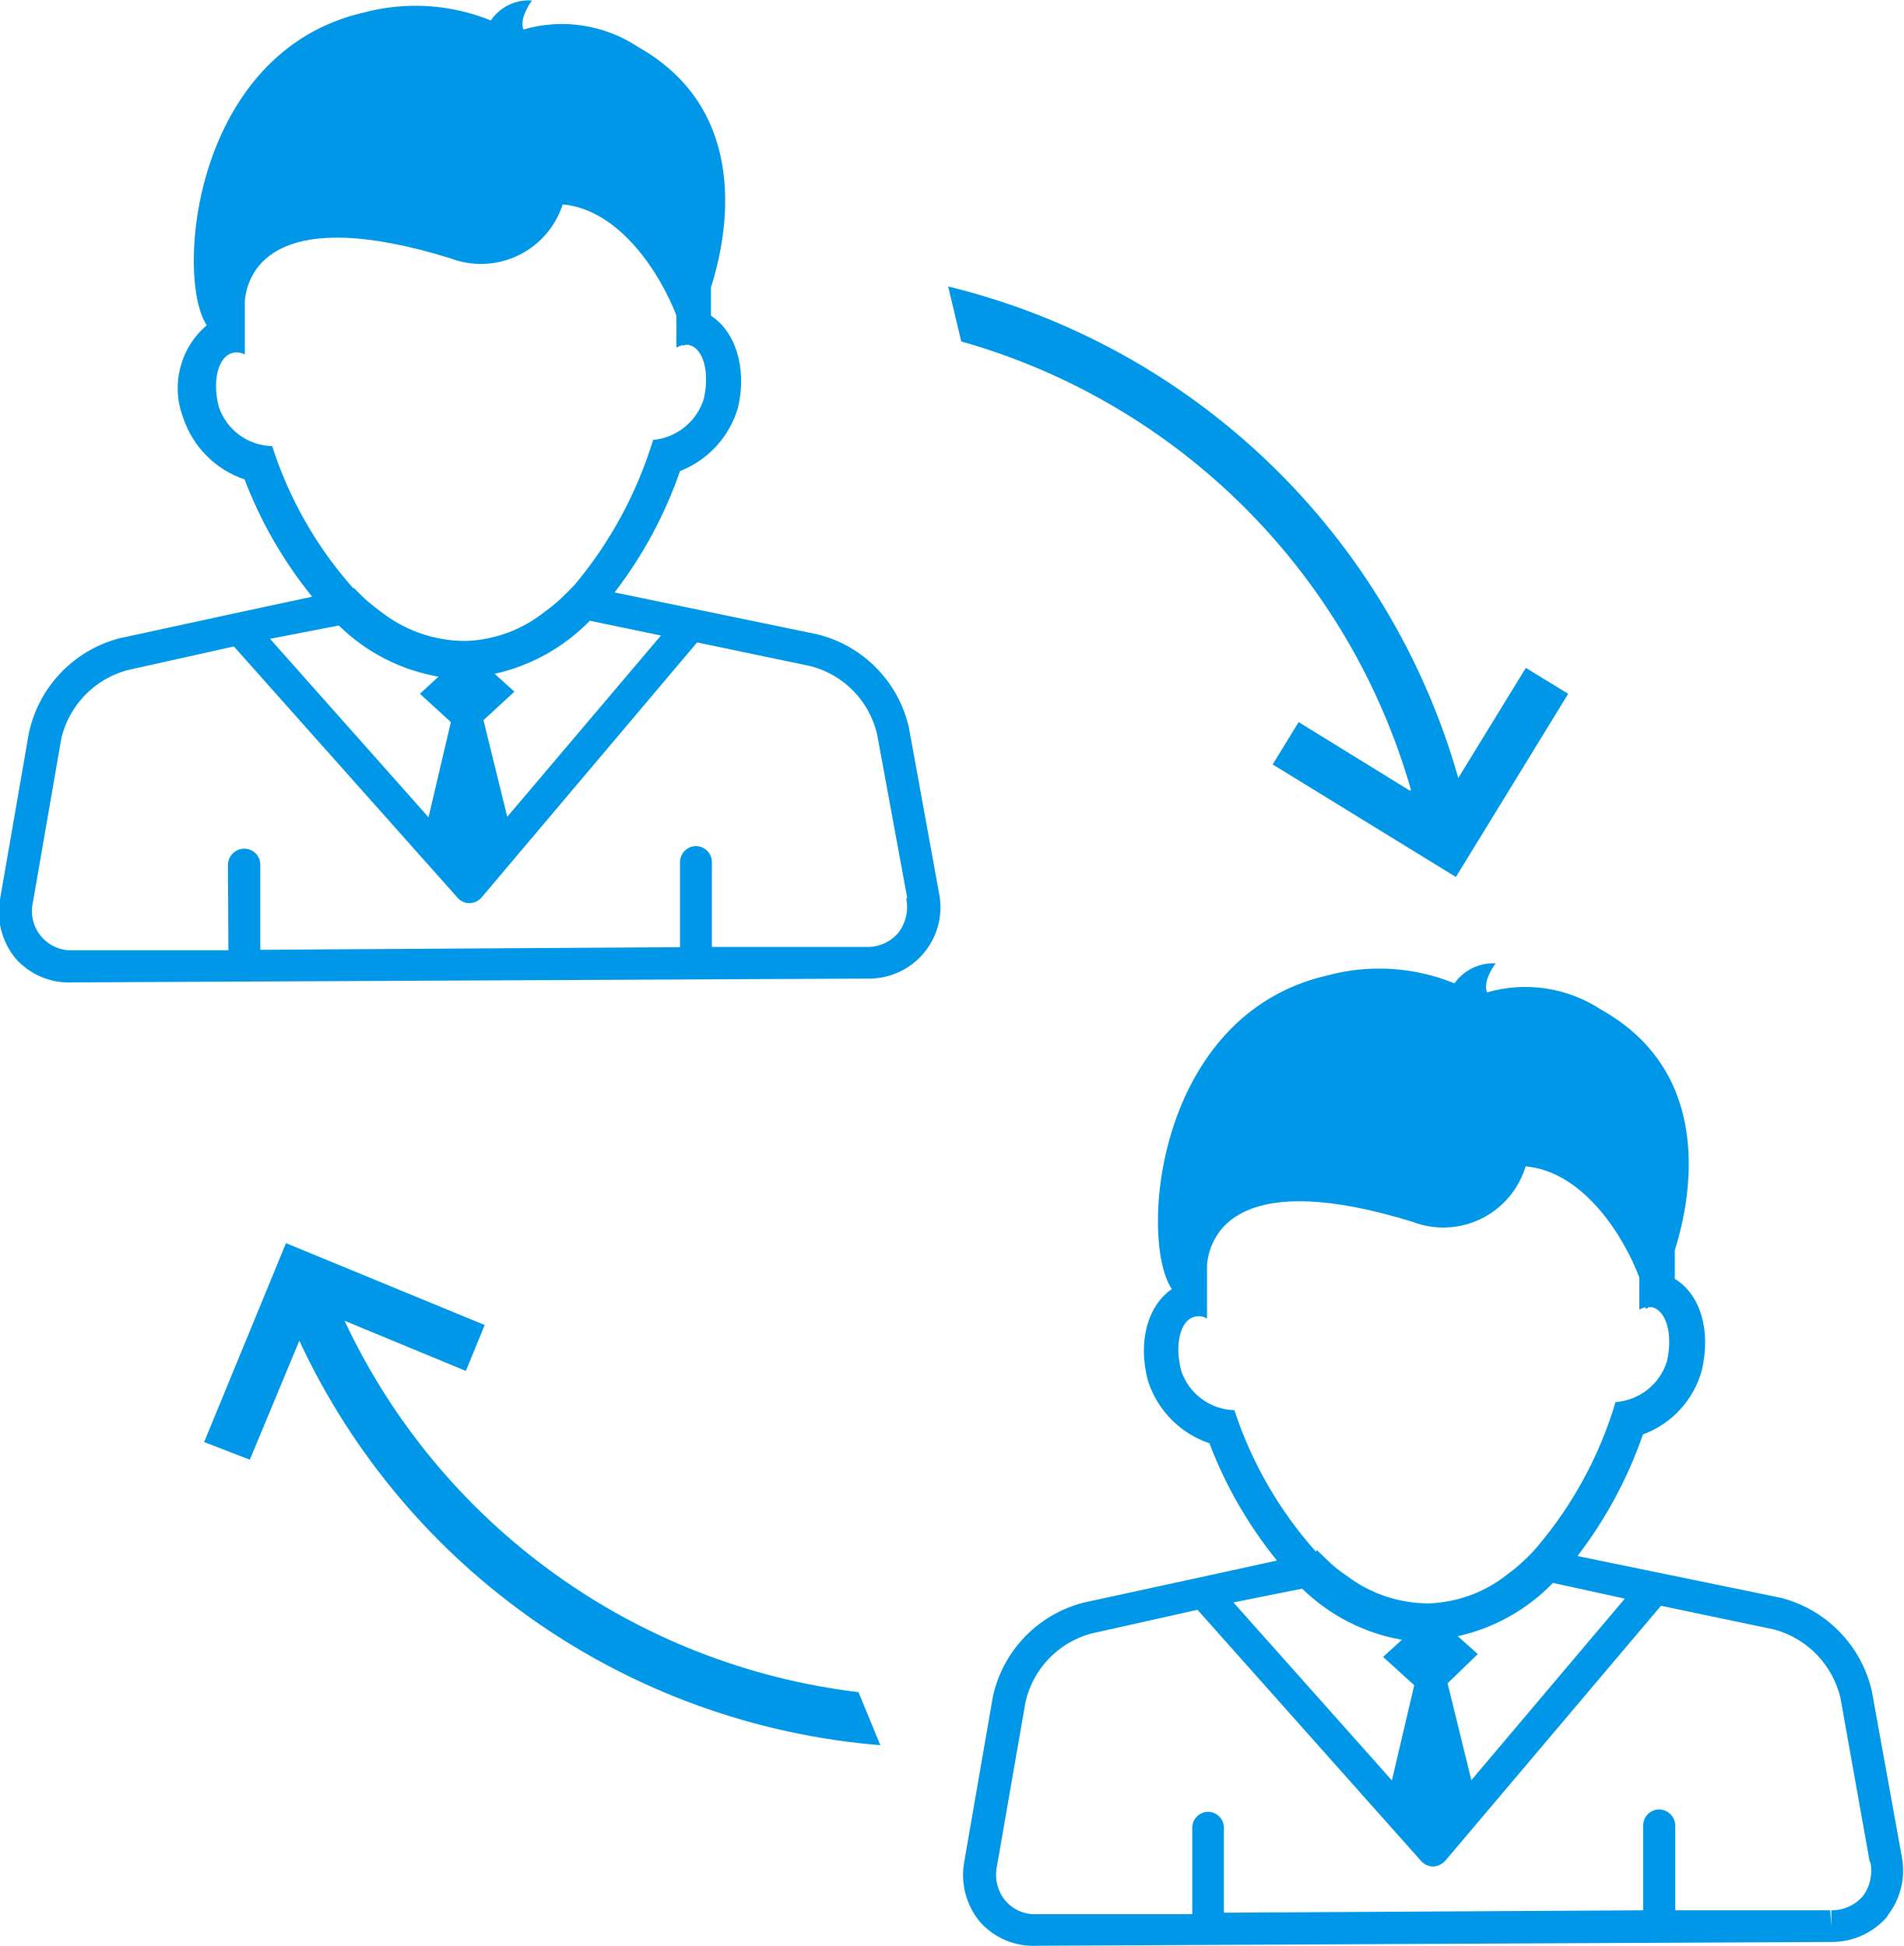
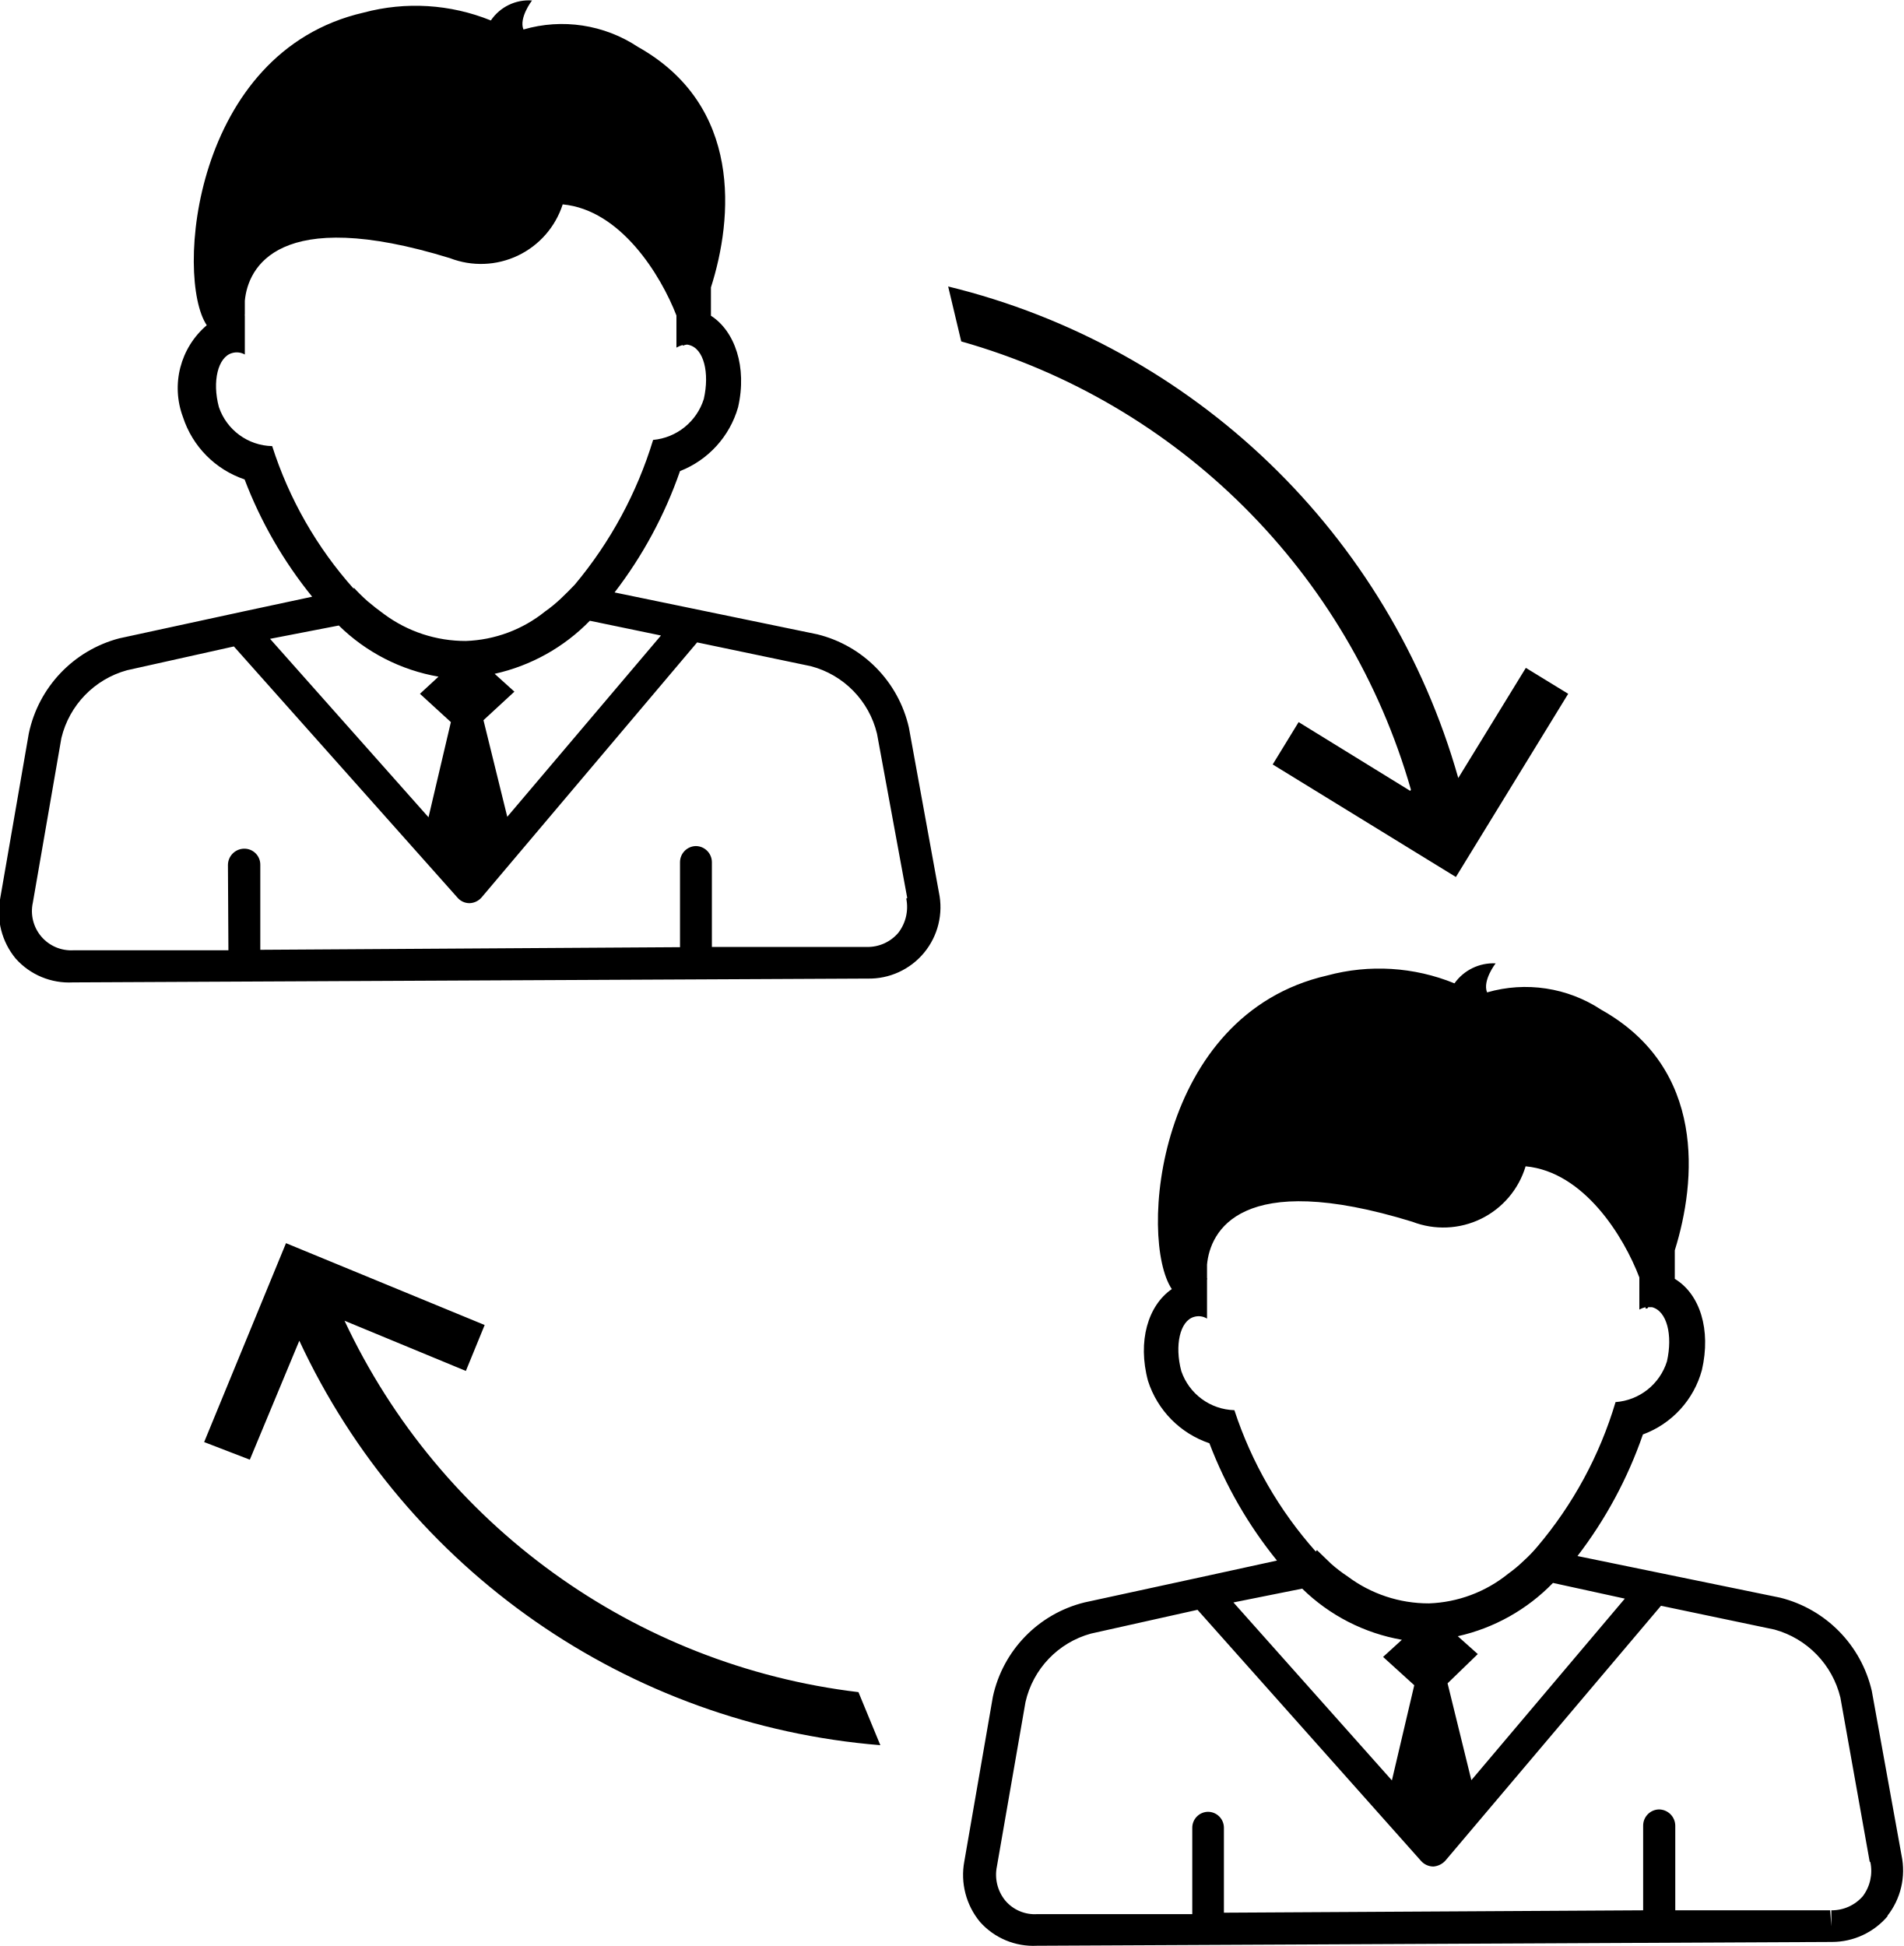
<svg xmlns="http://www.w3.org/2000/svg" data-name="Слой 1" viewBox="0 0 80 81.79">
-   <path d="M36.08 71.12l.92 2.23a29.58 29.58 0 0 1-24.42-17l-2.08 5-1.92-.74 3.44-8.36 8.35 3.44-.79 1.93-5.1-2.11a27.46 27.46 0 0 0 21.6 15.61zm3.38-33.62a3 3 0 0 1-3 3.63h-.05l-33.35.16a3 3 0 0 1-2.4-1 3.07 3.07 0 0 1-.65-2.54l1.2-6.92a5.25 5.25 0 0 1 3.8-4l5.26-1.14 2.85-.61a18 18 0 0 1-2.84-4.93 4.1 4.1 0 0 1-2.59-2.62 3.47 3.47 0 0 1 1-3.86c-1.34-2-.59-11.49 6.59-13.14a8.43 8.43 0 0 1 5.35.33 1.92 1.92 0 0 1 1.73-.84S21.8.75 22 1.24a5.78 5.78 0 0 1 4.81.73c4.4 2.47 4 7.2 3.07 10.11v1.19c1 .64 1.53 2.15 1.14 3.85a4.09 4.09 0 0 1-2.44 2.68 18.08 18.08 0 0 1-2.75 5.1l8.52 1.76a5.23 5.23 0 0 1 3.85 3.92zM24.79 26.09a8 8 0 0 1-4 2.23l.83.75-1.3 1.2 1 4.06 6.46-7.62zm-9.92-1.39a7.8 7.8 0 0 0 .58.57q.33.28.69.54a5.75 5.75 0 0 0 3.44 1.13 5.62 5.62 0 0 0 3.33-1.24 6 6 0 0 0 .67-.55c.2-.19.39-.38.58-.58a17.36 17.36 0 0 0 3.29-6.08 2.47 2.47 0 0 0 2.13-1.72c.25-1.1 0-2.12-.62-2.27a.25.25 0 0 0-.17 0c-.05 0-.08.06-.1 0a1.19 1.19 0 0 0-.26.11v-1.35c-.66-1.7-2.34-4.44-4.78-4.67a3.61 3.61 0 0 1-4.74 2.26c-7.24-2.23-8.49.41-8.62 1.79v.56a.19.19 0 0 0 0 .08v1.62a.69.69 0 0 0-.54-.06c-.59.17-.84 1.19-.55 2.27a2.42 2.42 0 0 0 2.24 1.64 16.56 16.56 0 0 0 3.43 6zm-3.52 2.15l6.66 7.5.94-4-1.3-1.19.78-.72a7.91 7.91 0 0 1-4.19-2.15zm26.78 10.89l-1.27-6.9A3.87 3.87 0 0 0 34.08 28l-4.78-1-9.06 10.72a.7.7 0 0 1-.5.24.66.66 0 0 1-.51-.23l-9.4-10.56-4.49 1a3.9 3.9 0 0 0-2.76 2.85l-1.2 6.92a1.65 1.65 0 0 0 1.71 2H9.6l-.02-3.59a.69.69 0 0 1 .67-.68.67.67 0 0 1 .69.68v3.57l17.64-.11v-3.57a.68.68 0 0 1 .66-.68.68.68 0 0 1 .68.67v3.57h6.51v.67-.67a1.69 1.69 0 0 0 1.33-.6 1.78 1.78 0 0 0 .33-1.43zm41.21 42.79a3.07 3.07 0 0 1-2.35 1.09l-33.41.16a3 3 0 0 1-2.39-1 3.1 3.1 0 0 1-.66-2.55l1.2-6.92a5.22 5.22 0 0 1 3.85-3.96l5.25-1.14 2.84-.62a18 18 0 0 1-2.84-4.93 4.08 4.08 0 0 1-2.58-2.62c-.45-1.67 0-3.17 1-3.86-1.4-2.09-.67-11.53 6.53-13.18a8.37 8.37 0 0 1 5.35.33 2 2 0 0 1 1.73-.84s-.56.72-.36 1.22a5.79 5.79 0 0 1 4.8.73c4.41 2.47 4 7.2 3.09 10.11v1.2c1.06.64 1.53 2.14 1.14 3.83a4 4 0 0 1-2.48 2.71 18.13 18.13 0 0 1-2.75 5.11l8.52 1.75a5.26 5.26 0 0 1 3.85 3.92l1.25 6.91a3.09 3.09 0 0 1-.6 2.55zm-14.07-14a8 8 0 0 1-4 2.24l.84.75-1.27 1.23 1 4.07 6.45-7.63zm-9.92-1.38l.59.57a6 6 0 0 0 .69.53 5.68 5.68 0 0 0 3.43 1.14 5.61 5.61 0 0 0 3.32-1.24 6 6 0 0 0 .67-.56 5.94 5.94 0 0 0 .55-.57 16.8 16.8 0 0 0 3.3-6.09 2.45 2.45 0 0 0 2.16-1.71c.25-1.11 0-2.12-.63-2.28h-.16c0 .06-.1.07-.11.05v-.05a1.06 1.06 0 0 0-.26.1v-1.35c-.65-1.71-2.32-4.44-4.78-4.67a3.61 3.61 0 0 1-4.76 2.33c-7.24-2.23-8.5.41-8.63 1.8v.56a.11.11 0 0 1 0 .08v1.63a.67.67 0 0 0-.55-.07c-.59.17-.82 1.2-.53 2.28a2.43 2.43 0 0 0 2.23 1.64 16.81 16.81 0 0 0 3.42 5.94zm-3.51 2.2l6.66 7.48.94-4-1.31-1.19.79-.72a7.94 7.94 0 0 1-4.19-2.15zm26.74 10.89l-1.23-6.89a3.92 3.92 0 0 0-2.77-2.86l-4.77-1-9.06 10.71a.76.76 0 0 1-.51.25.7.7 0 0 1-.51-.23l-9.4-10.56-4.48 1a3.87 3.87 0 0 0-2.75 2.88l-1.2 6.9a1.72 1.72 0 0 0 .35 1.44 1.62 1.62 0 0 0 1.35.57h6.51v-3.62a.67.67 0 0 1 .66-.68.67.67 0 0 1 .67.67v3.57l17.62-.1v-3.56a.68.68 0 0 1 .66-.68.69.69 0 0 1 .69.68v3.56h6.51l.05.67v-.67a1.73 1.73 0 0 0 1.32-.59 1.77 1.77 0 0 0 .32-1.43zm-19.31-45l-4.69-2.89-1.09 1.78 7.7 4.73 4.72-7.7-1.78-1.09-2.84 4.63a29.57 29.57 0 0 0-21.44-20.66l.55 2.31a27.43 27.43 0 0 1 18.9 18.84zm0 0" fill="#0097e8" />
+   <path d="M36.08 71.12l.92 2.23a29.58 29.58 0 0 1-24.42-17l-2.08 5-1.92-.74 3.44-8.36 8.35 3.44-.79 1.93-5.1-2.11a27.46 27.46 0 0 0 21.6 15.61zm3.38-33.62a3 3 0 0 1-3 3.63h-.05l-33.35.16a3 3 0 0 1-2.4-1 3.07 3.07 0 0 1-.65-2.54l1.2-6.92a5.25 5.25 0 0 1 3.8-4l5.26-1.14 2.85-.61a18 18 0 0 1-2.84-4.93 4.1 4.1 0 0 1-2.59-2.62 3.47 3.47 0 0 1 1-3.86c-1.34-2-.59-11.49 6.59-13.14a8.43 8.43 0 0 1 5.35.33 1.92 1.92 0 0 1 1.73-.84S21.8.75 22 1.24a5.78 5.78 0 0 1 4.81.73c4.4 2.47 4 7.2 3.07 10.11v1.19c1 .64 1.53 2.15 1.14 3.85a4.09 4.09 0 0 1-2.44 2.68 18.08 18.08 0 0 1-2.75 5.1l8.52 1.76a5.23 5.23 0 0 1 3.85 3.92zM24.79 26.09a8 8 0 0 1-4 2.23l.83.75-1.3 1.2 1 4.06 6.46-7.62zm-9.92-1.39a7.8 7.8 0 0 0 .58.57q.33.28.69.54a5.75 5.75 0 0 0 3.44 1.13 5.62 5.62 0 0 0 3.33-1.24 6 6 0 0 0 .67-.55c.2-.19.39-.38.58-.58a17.36 17.36 0 0 0 3.29-6.08 2.47 2.47 0 0 0 2.13-1.72c.25-1.1 0-2.12-.62-2.27a.25.25 0 0 0-.17 0c-.05 0-.08.06-.1 0a1.19 1.19 0 0 0-.26.11v-1.35c-.66-1.7-2.34-4.44-4.78-4.67a3.61 3.61 0 0 1-4.74 2.26c-7.24-2.23-8.49.41-8.62 1.79v.56a.19.19 0 0 0 0 .08v1.62a.69.69 0 0 0-.54-.06c-.59.17-.84 1.19-.55 2.27a2.42 2.42 0 0 0 2.24 1.64 16.56 16.56 0 0 0 3.43 6zm-3.52 2.15l6.66 7.5.94-4-1.3-1.19.78-.72a7.91 7.91 0 0 1-4.19-2.15zm26.78 10.89l-1.27-6.9A3.87 3.87 0 0 0 34.08 28l-4.78-1-9.06 10.72a.7.7 0 0 1-.5.24.66.66 0 0 1-.51-.23l-9.4-10.56-4.49 1a3.9 3.9 0 0 0-2.76 2.85l-1.2 6.92a1.65 1.65 0 0 0 1.71 2H9.6l-.02-3.59a.69.69 0 0 1 .67-.68.67.67 0 0 1 .69.68v3.57l17.64-.11v-3.57a.68.68 0 0 1 .66-.68.68.68 0 0 1 .68.67v3.57h6.51v.67-.67a1.69 1.69 0 0 0 1.33-.6 1.78 1.78 0 0 0 .33-1.43zm41.21 42.79a3.07 3.07 0 0 1-2.35 1.09l-33.41.16a3 3 0 0 1-2.39-1 3.1 3.1 0 0 1-.66-2.55l1.2-6.92a5.22 5.22 0 0 1 3.85-3.96l5.25-1.14 2.84-.62a18 18 0 0 1-2.84-4.93 4.08 4.08 0 0 1-2.58-2.62c-.45-1.67 0-3.17 1-3.86-1.4-2.09-.67-11.53 6.53-13.18a8.37 8.37 0 0 1 5.35.33 2 2 0 0 1 1.73-.84s-.56.72-.36 1.22a5.79 5.79 0 0 1 4.8.73c4.41 2.47 4 7.2 3.09 10.11v1.2c1.06.64 1.53 2.14 1.14 3.83a4 4 0 0 1-2.48 2.71 18.13 18.13 0 0 1-2.75 5.11l8.52 1.75a5.26 5.26 0 0 1 3.85 3.92l1.25 6.91a3.09 3.09 0 0 1-.6 2.55zm-14.07-14a8 8 0 0 1-4 2.24l.84.75-1.27 1.23 1 4.07 6.45-7.63zm-9.92-1.38l.59.57a6 6 0 0 0 .69.53 5.68 5.68 0 0 0 3.43 1.14 5.61 5.61 0 0 0 3.32-1.24 6 6 0 0 0 .67-.56 5.94 5.94 0 0 0 .55-.57 16.8 16.8 0 0 0 3.3-6.09 2.45 2.45 0 0 0 2.16-1.71c.25-1.11 0-2.12-.63-2.28h-.16c0 .06-.1.07-.11.05v-.05a1.06 1.06 0 0 0-.26.1v-1.35c-.65-1.71-2.32-4.44-4.78-4.67a3.61 3.61 0 0 1-4.76 2.33c-7.24-2.23-8.5.41-8.63 1.8v.56a.11.11 0 0 1 0 .08v1.63a.67.67 0 0 0-.55-.07c-.59.17-.82 1.2-.53 2.28a2.43 2.43 0 0 0 2.23 1.64 16.81 16.81 0 0 0 3.42 5.94zm-3.51 2.2l6.66 7.48.94-4-1.31-1.19.79-.72a7.94 7.94 0 0 1-4.19-2.15zm26.74 10.89l-1.23-6.89a3.92 3.92 0 0 0-2.77-2.86l-4.77-1-9.06 10.71a.76.76 0 0 1-.51.25.7.7 0 0 1-.51-.23l-9.4-10.56-4.48 1a3.87 3.87 0 0 0-2.75 2.88l-1.2 6.9a1.72 1.72 0 0 0 .35 1.44 1.62 1.62 0 0 0 1.35.57h6.51v-3.62a.67.67 0 0 1 .66-.68.67.67 0 0 1 .67.67v3.57l17.62-.1v-3.56a.68.68 0 0 1 .66-.68.69.69 0 0 1 .69.68v3.56h6.51l.05.67v-.67a1.73 1.73 0 0 0 1.32-.59 1.77 1.77 0 0 0 .32-1.43zm-19.31-45l-4.69-2.89-1.09 1.78 7.7 4.73 4.72-7.7-1.78-1.09-2.84 4.63a29.57 29.57 0 0 0-21.44-20.66l.55 2.31a27.43 27.43 0 0 1 18.9 18.84zm0 0" />
</svg>
